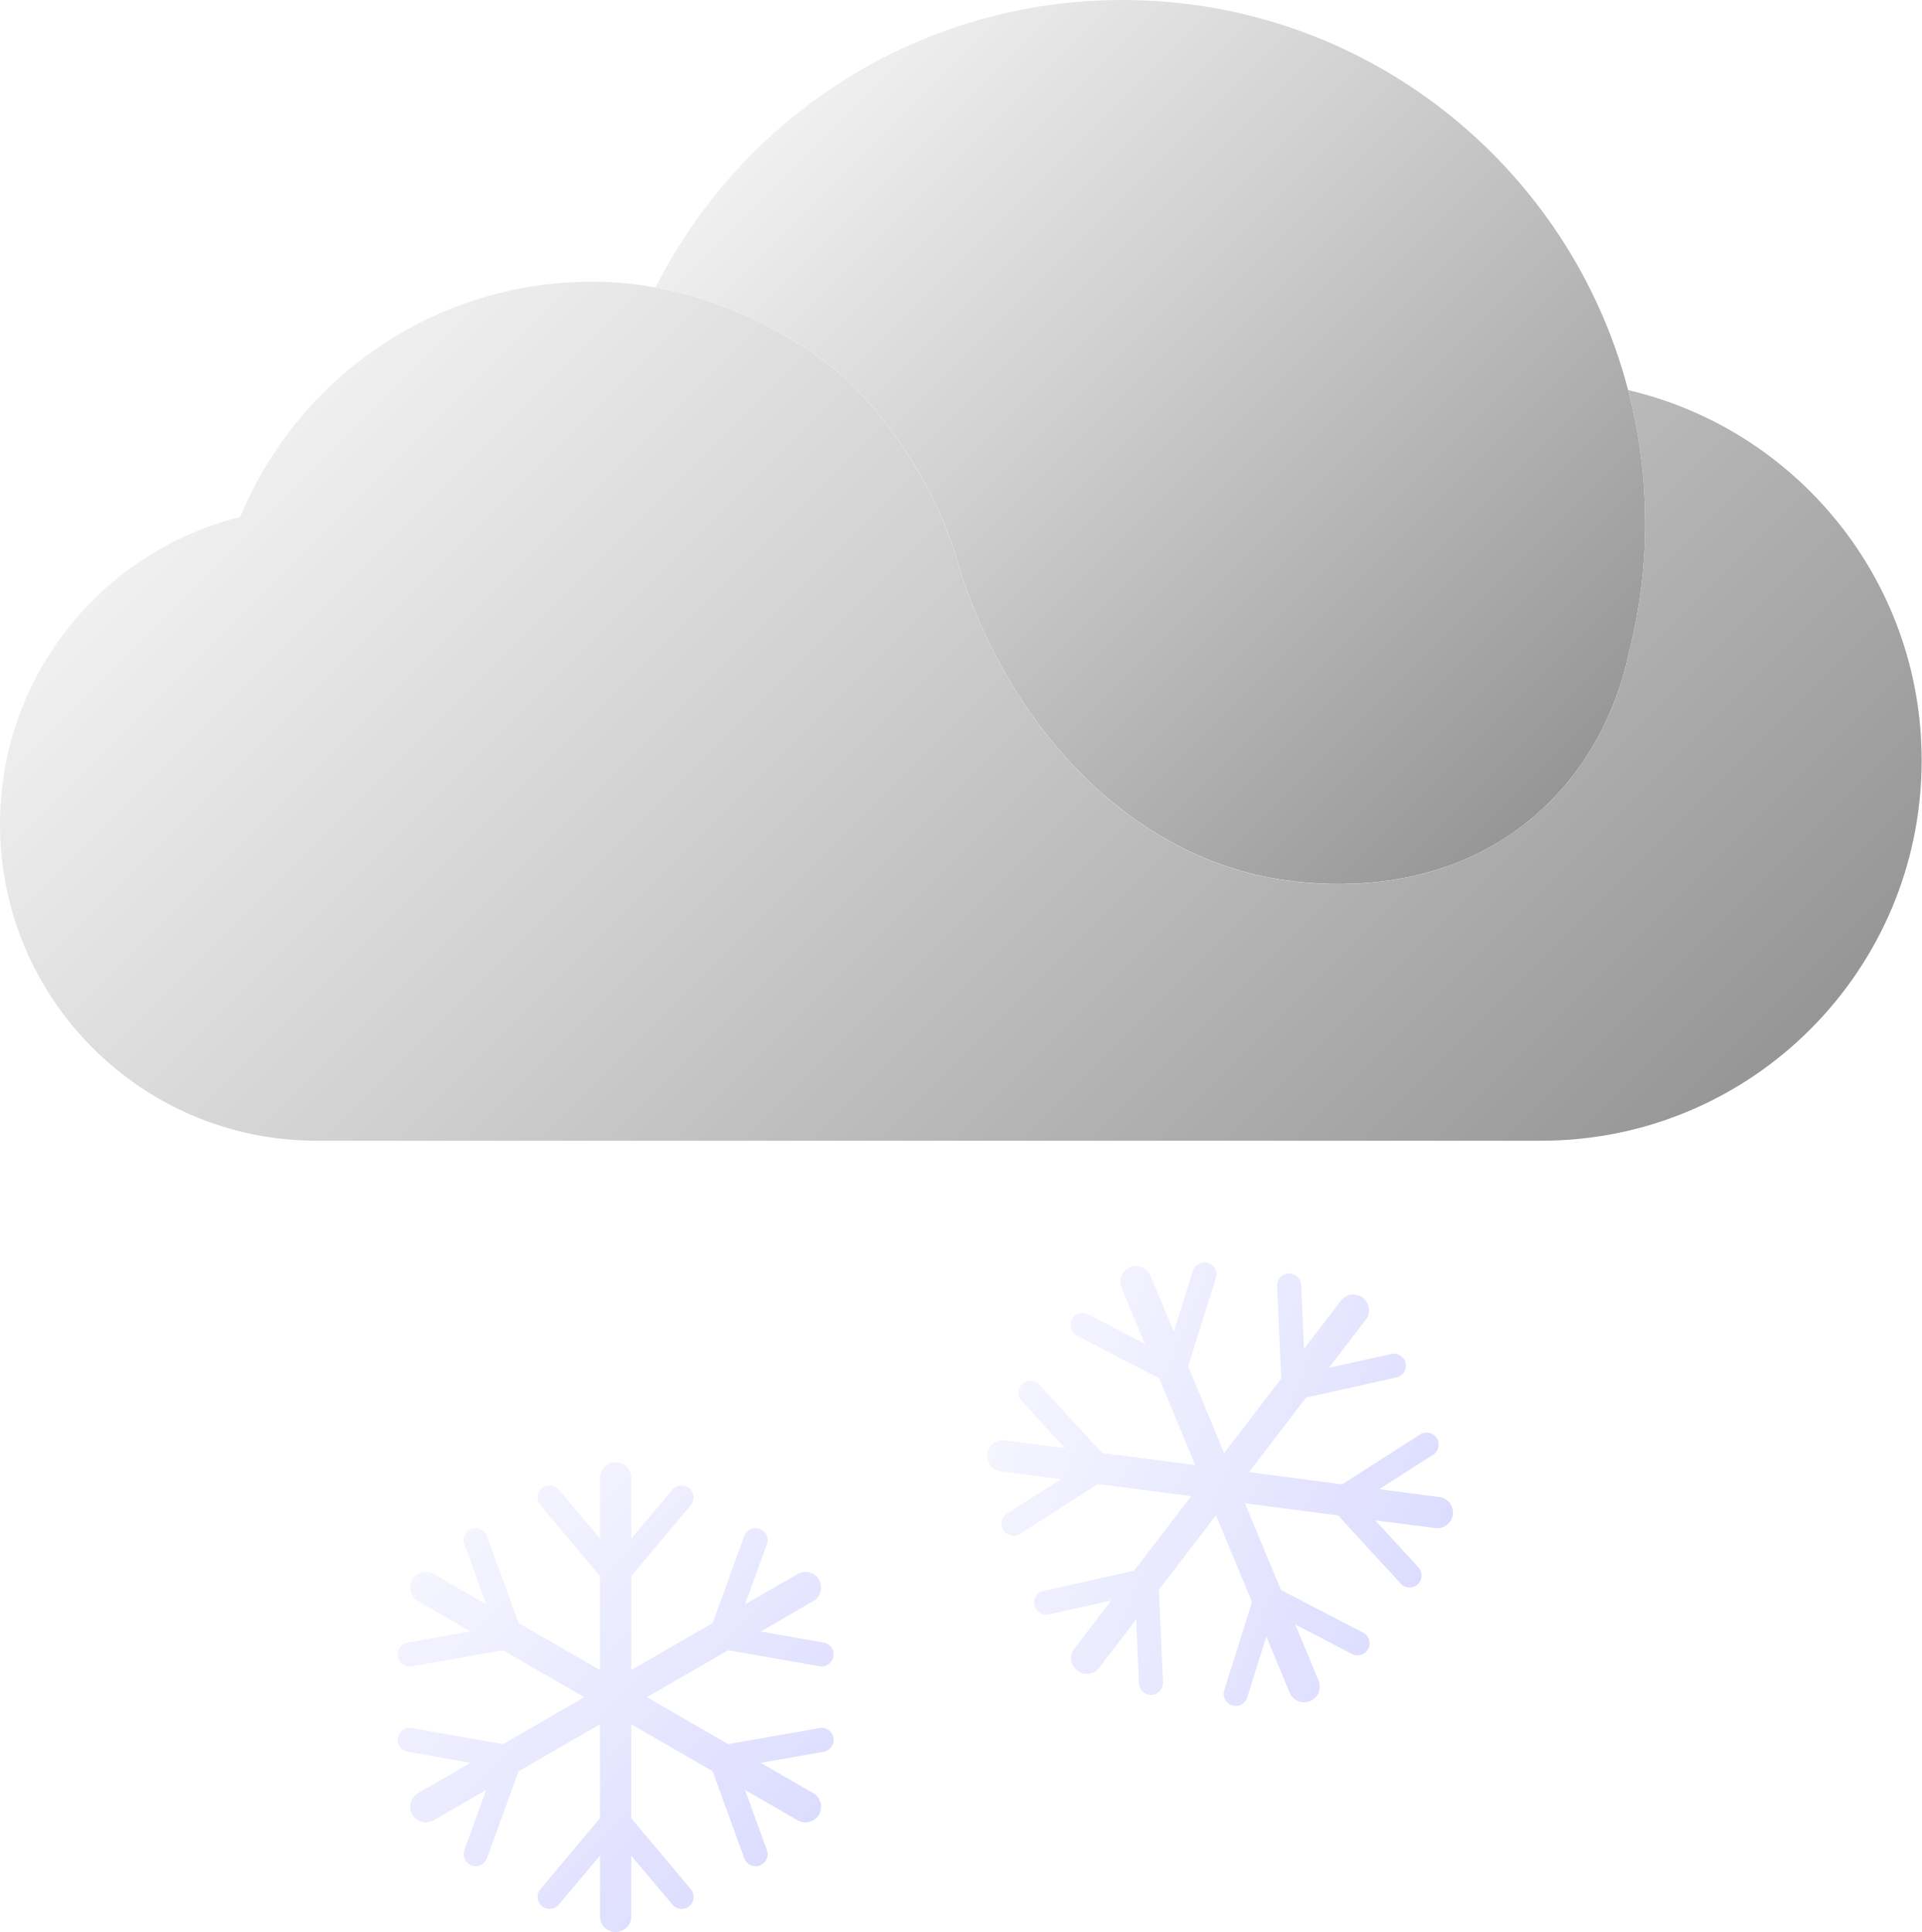
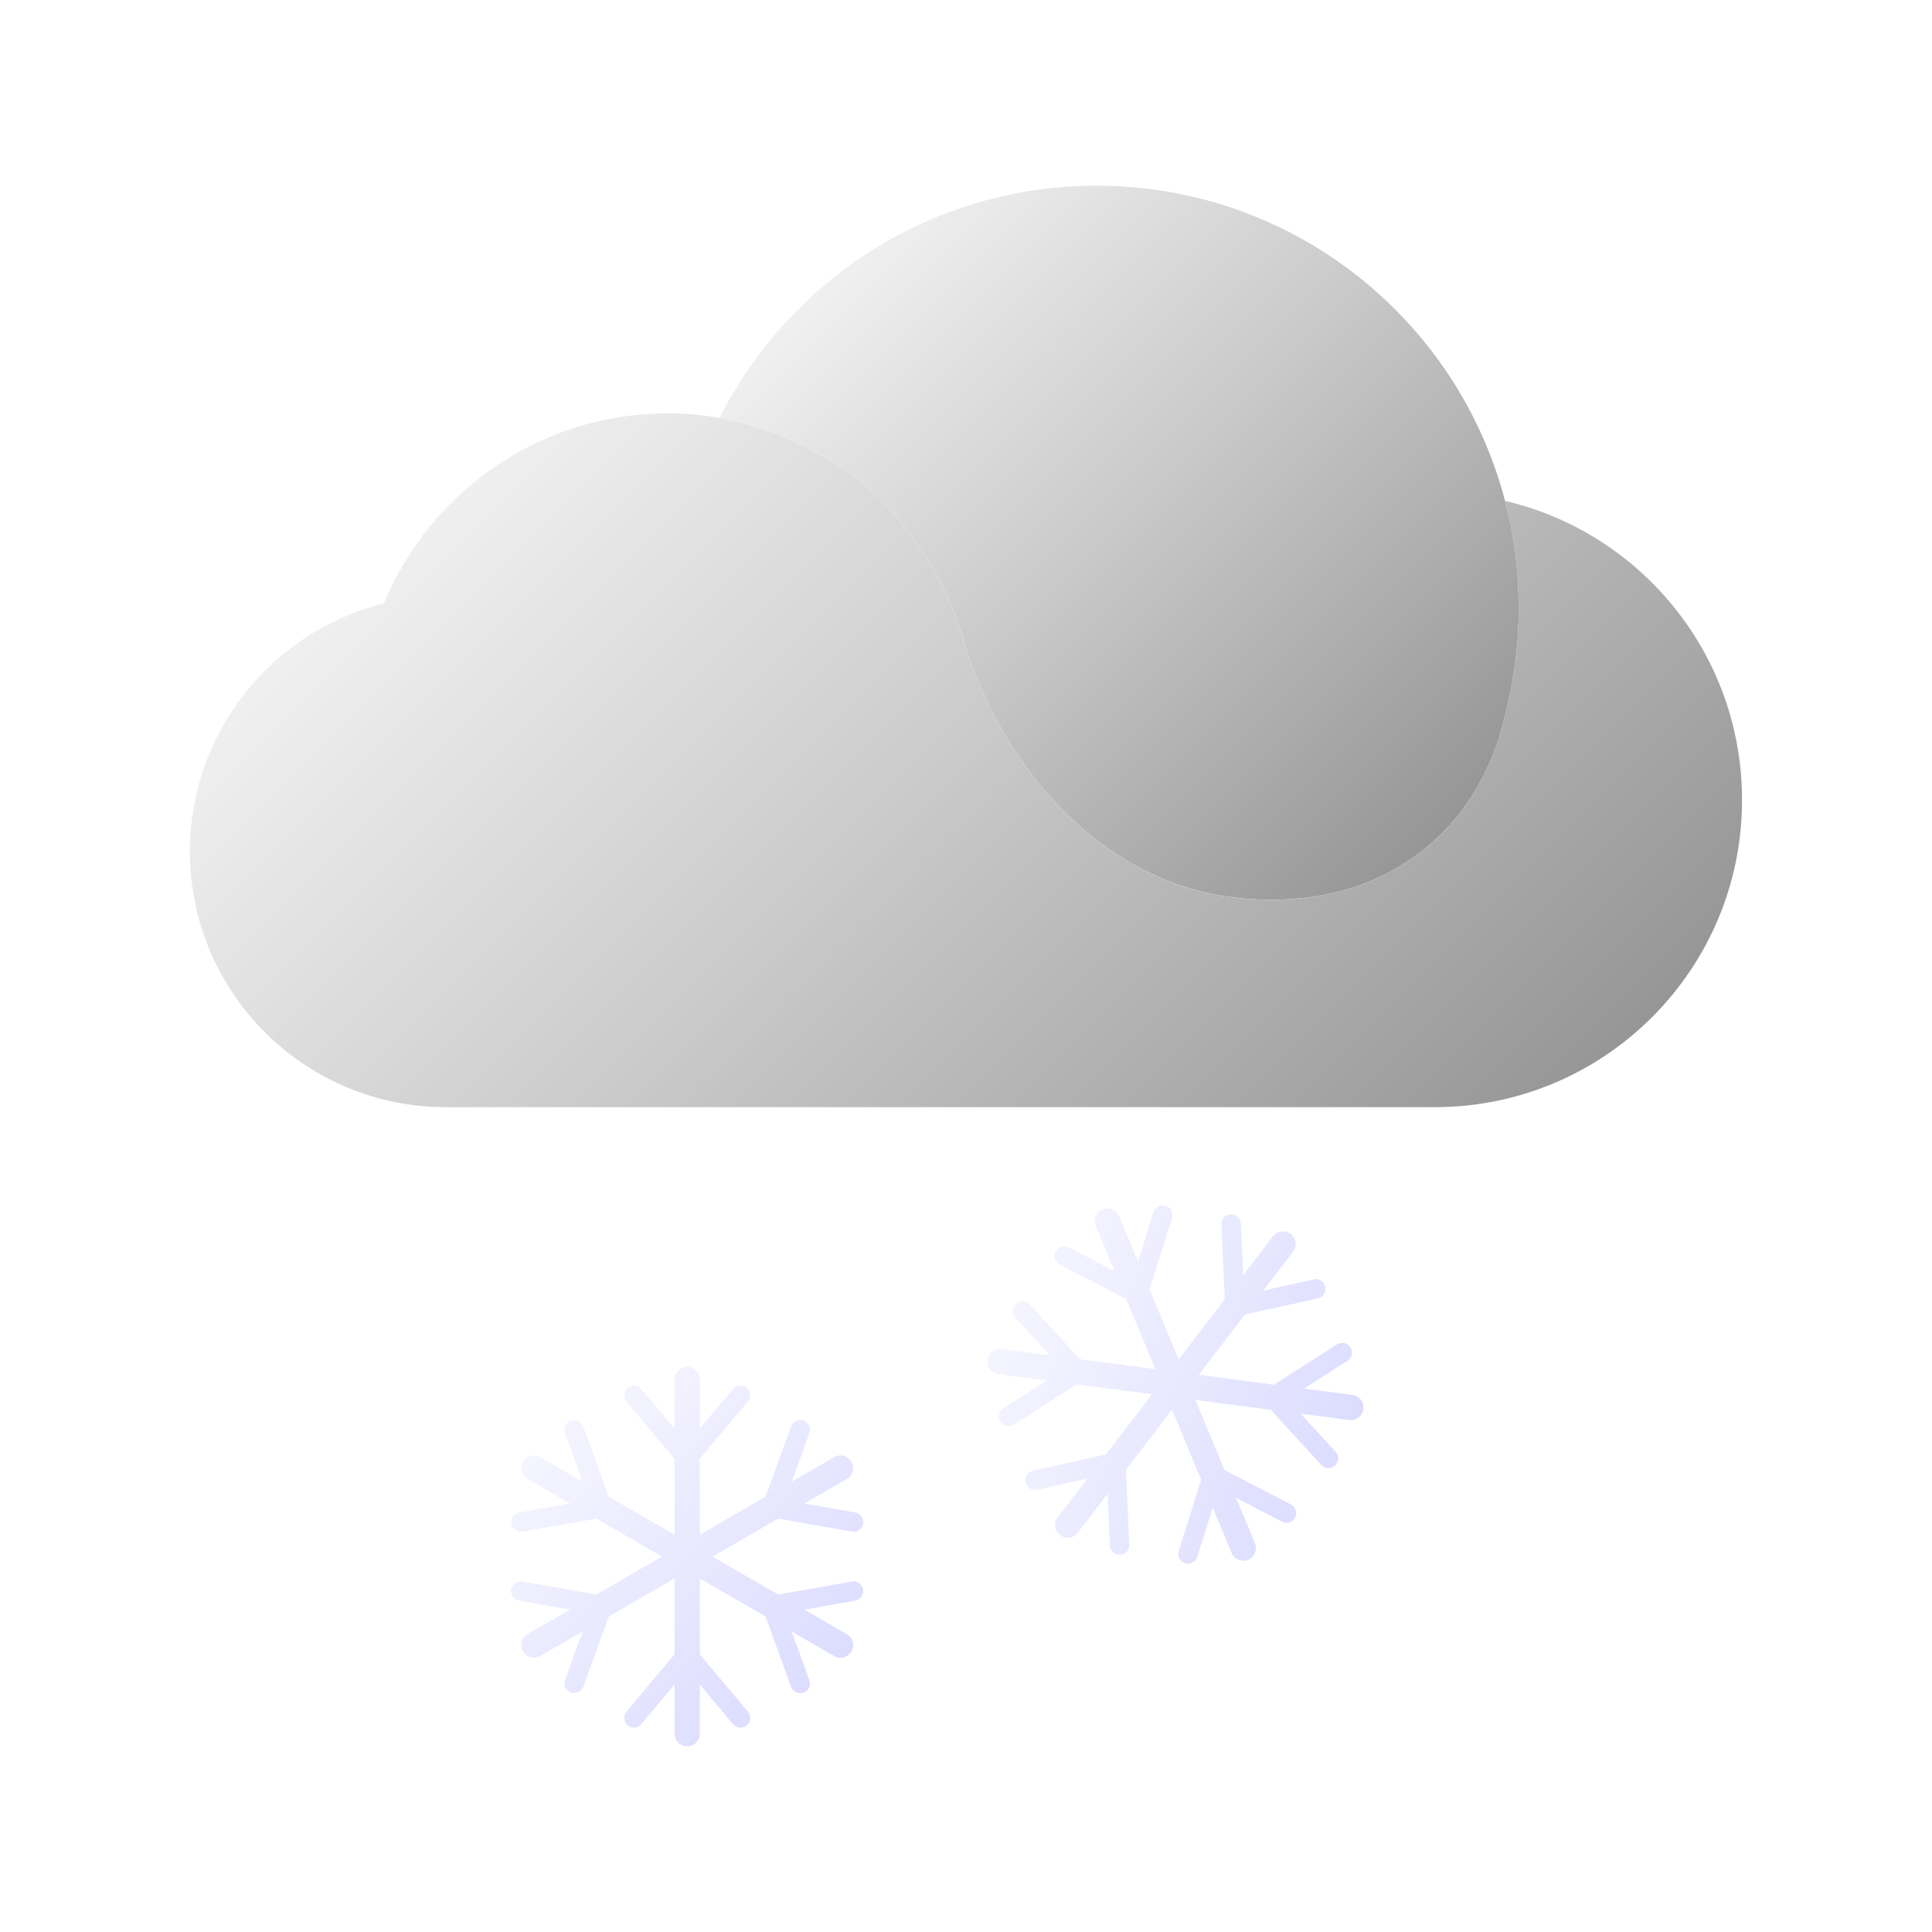
- <svg xmlns="http://www.w3.org/2000/svg" xmlns:xlink="http://www.w3.org/1999/xlink" id="_图层_1" data-name="图层 1" viewBox="0 0 401.68 403.85">
+ <svg xmlns="http://www.w3.org/2000/svg" xmlns:xlink="http://www.w3.org/1999/xlink" id="_图层_1" data-name="图层 1" viewBox="0 0 500 500">
  <defs>
    <style>
      .cls-1 {
        fill: url(#_未命名的渐变_630-2);
      }

      .cls-2 {
        fill: url(#_未命名的渐变_630);
      }

      .cls-3 {
        fill: url(#_未命名的渐变_144);
      }

      .cls-4 {
        fill: url(#_未命名的渐变_144-2);
      }
    </style>
-     <linearGradient id="_未命名的渐变_630" data-name="未命名的渐变 630" x1="331.82" y1="159.74" x2="180.72" y2="8.64" gradientUnits="userSpaceOnUse">
+     <linearGradient id="_未命名的渐变_630" data-name="未命名的渐变 630" x1="380.98" y1="207.82" x2="229.88" y2="56.72" gradientUnits="userSpaceOnUse">
      <stop offset="0" stop-color="#969696" />
      <stop offset=".6" stop-color="#cecece" />
      <stop offset="1" stop-color="#f0f0f0" />
    </linearGradient>
-     <linearGradient id="_未命名的渐变_630-2" data-name="未命名的渐变 630" x1="315.78" y1="277.79" x2="91.44" y2="53.45" xlink:href="#_未命名的渐变_630" />
-     <linearGradient id="_未命名的渐变_144" data-name="未命名的渐变 144" x1="162.29" y1="388.37" x2="95.08" y2="321.16" gradientUnits="userSpaceOnUse">
+     <linearGradient id="_未命名的渐变_630-2" data-name="未命名的渐变 630" x1="364.94" y1="325.86" x2="140.6" y2="101.52" xlink:href="#_未命名的渐变_630" />
+     <linearGradient id="_未命名的渐变_144" data-name="未命名的渐变 144" x1="211.45" y1="436.45" x2="144.24" y2="369.24" gradientUnits="userSpaceOnUse">
      <stop offset="0" stop-color="#dcdcff" />
      <stop offset="1" stop-color="#f5f5ff" />
    </linearGradient>
-     <linearGradient id="_未命名的渐变_144-2" data-name="未命名的渐变 144" x1="288.63" y1="343.85" x2="221.42" y2="276.64" gradientTransform="translate(-99.52 121.6) rotate(-22.56)" xlink:href="#_未命名的渐变_144" />
+     <linearGradient id="_未命名的渐变_144-2" data-name="未命名的渐变 144" x1="337.79" y1="391.92" x2="270.58" y2="324.72" gradientTransform="translate(-114.21 144.14) rotate(-22.56)" xlink:href="#_未命名的渐变_144" />
  </defs>
-   <path class="cls-2" d="M343.89,109.25c0,9.19-1.14,18.12-3.28,26.64,0,.03-.01,.05-.03,.09-.62,3.03-1.89,8.2-4.59,14.12-2.92,6.42-7.5,13.69-14.75,20.05-10.58,9.3-22.57,12.9-32.52,14.1-7.84,.95-14.41,.42-18,0-.71-.09-1.3-.16-1.77-.23-8.56-1.13-16.8-3.95-24.47-8.21-19.64-10.9-35.53-31.18-43.74-56.39-6.28-23.76-22.43-38.9-24.44-40.68-3.39-3-18.03-14.84-39.26-18.66C155.01,24.44,191.96,0,234.62,0c50.76,0,93.44,34.61,105.7,81.53,2.33,8.85,3.56,18.15,3.56,27.73Z" />
-   <path class="cls-1" d="M401.68,158.94c0,43.92-35.59,79.51-79.51,79.51H66.18C29.63,238.45,0,208.82,0,172.28c0-31.03,21.38-57.08,50.21-64.21,11.91-28.86,40.33-49.18,73.51-49.18,4.67,0,9.12,.44,13.31,1.21,21.23,3.82,35.87,15.66,39.26,18.66,2.01,1.78,18.16,16.92,24.44,40.68,8.21,25.21,24.11,45.49,43.74,56.39,7.67,4.26,15.91,7.09,24.47,8.21,.47,.07,1.06,.13,1.77,.23,3.59,.42,10.17,.95,18,0,9.95-1.21,21.94-4.81,32.52-14.1,7.25-6.36,11.83-13.63,14.75-20.05,2.71-5.92,3.98-11.09,4.59-14.12,.01-.04,.03-.07,.03-.09,2.14-8.52,3.28-17.45,3.28-26.64s-1.23-18.87-3.56-27.73c35.17,8.2,61.36,39.75,61.36,77.42Z" />
+   <path class="cls-2" d="M393.05,157.33c0,9.19-1.14,18.12-3.28,26.64,0,.03-.01,.05-.03,.09-.62,3.03-1.89,8.2-4.59,14.12-2.92,6.42-7.5,13.69-14.75,20.05-10.58,9.3-22.57,12.9-32.52,14.1-7.84,.95-14.41,.42-18,0-.71-.09-1.3-.16-1.77-.23-8.56-1.13-16.8-3.95-24.47-8.21-19.64-10.9-35.53-31.18-43.74-56.39-6.28-23.76-22.43-38.9-24.44-40.68-3.39-3-18.03-14.84-39.26-18.66,17.97-35.65,54.93-60.1,97.59-60.1,50.76,0,93.44,34.61,105.7,81.53,2.33,8.85,3.56,18.15,3.56,27.73Z" />
+   <path class="cls-1" d="M450.84,207.02c0,43.92-35.59,79.51-79.51,79.51H115.34c-36.55,0-66.18-29.63-66.18-66.17,0-31.03,21.38-57.08,50.21-64.21,11.91-28.86,40.33-49.18,73.51-49.18,4.67,0,9.12,.44,13.31,1.21,21.23,3.82,35.87,15.66,39.26,18.66,2.01,1.78,18.16,16.92,24.44,40.68,8.21,25.21,24.11,45.49,43.74,56.39,7.67,4.26,15.91,7.09,24.47,8.21,.47,.07,1.06,.13,1.77,.23,3.59,.42,10.17,.95,18,0,9.95-1.21,21.94-4.81,32.52-14.1,7.25-6.36,11.83-13.63,14.75-20.05,2.71-5.92,3.98-11.09,4.59-14.12,.01-.04,.03-.07,.03-.09,2.14-8.52,3.28-17.45,3.28-26.64s-1.23-18.87-3.56-27.73c35.17,8.2,61.36,39.75,61.36,77.42Z" />
  <g>
-     <path class="cls-3" d="M171.3,361.22l-19.07,3.36-17.01-9.82,17.01-9.82,19.07,3.36c1.37,.24,2.67-.67,2.91-2.04,.24-1.37-.67-2.67-2.04-2.91l-13.17-2.32,10.99-6.34c1.57-.9,2.1-2.9,1.2-4.47h0c-.9-1.57-2.9-2.1-4.47-1.2l-10.99,6.34,4.57-12.57c.47-1.3-.2-2.75-1.5-3.22-1.3-.47-2.75,.2-3.22,1.5l-6.62,18.2-17.01,9.82v-19.64l12.45-14.83c.89-1.06,.75-2.65-.31-3.54-1.06-.89-2.65-.75-3.54,.31l-8.6,10.24v-12.69c0-1.81-1.46-3.27-3.27-3.27h0c-1.81,0-3.27,1.46-3.27,3.27v12.69l-8.6-10.24c-.89-1.06-2.48-1.2-3.54-.31-1.06,.89-1.2,2.48-.31,3.54l12.45,14.83v19.64l-17.01-9.82-6.62-18.2c-.47-1.3-1.92-1.98-3.22-1.5-1.3,.47-1.98,1.92-1.5,3.22l4.57,12.57-10.99-6.34c-1.57-.9-3.57-.37-4.47,1.2h0c-.9,1.57-.37,3.57,1.2,4.47l10.99,6.34-13.17,2.32c-1.37,.24-2.28,1.54-2.04,2.91,.24,1.37,1.54,2.28,2.91,2.04l19.07-3.36,17.01,9.82-17.01,9.82-19.07-3.36c-1.37-.24-2.67,.67-2.91,2.04-.24,1.37,.67,2.67,2.04,2.91l13.17,2.32-10.99,6.34c-1.57,.9-2.1,2.9-1.2,4.47h0c.9,1.57,2.9,2.1,4.47,1.2l10.99-6.34-4.57,12.57c-.47,1.3,.2,2.75,1.5,3.22,1.3,.47,2.75-.2,3.22-1.5l6.62-18.2,17.01-9.82v19.64l-12.45,14.83c-.89,1.06-.75,2.65,.31,3.54,1.06,.89,2.65,.75,3.54-.31l8.6-10.24v12.69c0,1.81,1.46,3.27,3.27,3.27h0c1.81,0,3.27-1.46,3.27-3.27v-12.69l8.6,10.24c.89,1.06,2.48,1.2,3.54,.31,1.06-.89,1.2-2.48,.31-3.54l-12.45-14.83v-19.64l17.01,9.82,6.62,18.2c.47,1.3,1.92,1.98,3.22,1.5,1.3-.47,1.98-1.92,1.5-3.22l-4.57-12.57,10.99,6.34c1.57,.9,3.57,.37,4.47-1.2h0c.9-1.57,.37-3.57-1.2-4.47l-10.99-6.34,13.17-2.32c1.37-.24,2.28-1.54,2.04-2.91-.24-1.37-1.54-2.28-2.91-2.04Z" />
-     <path class="cls-4" d="M296.86,299.85l-16.32,10.42-19.47-2.54,11.94-15.59,18.9-4.21c1.35-.3,2.21-1.65,1.91-3-.3-1.35-1.65-2.21-3-1.91l-13.05,2.91,7.71-10.07c1.1-1.43,.83-3.49-.61-4.59h0c-1.43-1.1-3.49-.83-4.59,.61l-7.71,10.07-.6-13.36c-.06-1.39-1.24-2.46-2.62-2.4-1.39,.06-2.46,1.24-2.4,2.62l.87,19.34-11.94,15.59-7.53-18.13,5.8-18.47c.42-1.32-.32-2.74-1.64-3.15-1.32-.42-2.74,.32-3.15,1.64l-4.01,12.76-4.87-11.72c-.69-1.67-2.61-2.46-4.28-1.77h0c-1.67,.69-2.46,2.61-1.77,4.28l4.87,11.72-11.87-6.16c-1.23-.64-2.75-.16-3.39,1.07-.64,1.23-.16,2.75,1.07,3.39l17.19,8.92,7.53,18.13-19.47-2.54-13.1-14.26c-.94-1.02-2.53-1.09-3.55-.15-1.02,.94-1.09,2.53-.15,3.55l9.05,9.85-12.58-1.64c-1.79-.23-3.43,1.03-3.67,2.82h0c-.23,1.79,1.03,3.43,2.82,3.67l12.58,1.64-11.27,7.2c-1.17,.75-1.51,2.3-.77,3.47,.75,1.17,2.3,1.51,3.47,.77l16.32-10.42,19.47,2.54-11.94,15.59-18.9,4.21c-1.35,.3-2.21,1.65-1.91,3,.3,1.35,1.65,2.21,3,1.91l13.05-2.91-7.71,10.07c-1.1,1.43-.83,3.49,.61,4.59h0c1.43,1.1,3.49,.83,4.59-.61l7.71-10.07,.6,13.36c.06,1.39,1.24,2.46,2.62,2.4,1.39-.06,2.46-1.24,2.4-2.62l-.87-19.34,11.94-15.59,7.53,18.13-5.8,18.47c-.42,1.32,.32,2.74,1.64,3.15,1.32,.42,2.74-.32,3.15-1.64l4.01-12.76,4.87,11.72c.69,1.67,2.61,2.46,4.28,1.77h0c1.67-.69,2.46-2.61,1.77-4.28l-4.87-11.72,11.87,6.16c1.23,.64,2.75,.16,3.39-1.07,.64-1.23,.16-2.75-1.07-3.39l-17.19-8.92-7.53-18.13,19.47,2.54,13.1,14.26c.94,1.02,2.53,1.09,3.55,.15,1.02-.94,1.09-2.53,.15-3.55l-9.05-9.85,12.58,1.64c1.79,.23,3.43-1.03,3.67-2.82h0c.23-1.79-1.03-3.43-2.82-3.67l-12.58-1.64,11.27-7.2c1.17-.75,1.51-2.3,.77-3.47-.75-1.17-2.3-1.51-3.47-.77Z" />
+     <path class="cls-3" d="M220.46,409.3l-19.07,3.36-17.01-9.82,17.01-9.82,19.07,3.36c1.37,.24,2.67-.67,2.91-2.04,.24-1.37-.67-2.67-2.04-2.91l-13.17-2.32,10.99-6.34c1.57-.9,2.1-2.9,1.2-4.47h0c-.9-1.57-2.9-2.1-4.47-1.2l-10.99,6.34,4.57-12.57c.47-1.3-.2-2.75-1.5-3.22-1.3-.47-2.75,.2-3.22,1.5l-6.62,18.2-17.01,9.82v-19.64l12.45-14.83c.89-1.06,.75-2.65-.31-3.54-1.06-.89-2.65-.75-3.54,.31l-8.6,10.24v-12.69c0-1.81-1.46-3.27-3.27-3.27h0c-1.81,0-3.27,1.46-3.27,3.27v12.69l-8.6-10.24c-.89-1.06-2.48-1.2-3.54-.31-1.06,.89-1.2,2.48-.31,3.54l12.45,14.83v19.64l-17.01-9.82-6.62-18.2c-.47-1.3-1.92-1.98-3.22-1.5-1.3,.47-1.98,1.92-1.5,3.22l4.57,12.57-10.99-6.34c-1.57-.9-3.57-.37-4.47,1.2h0c-.9,1.57-.37,3.57,1.2,4.47l10.99,6.34-13.17,2.32c-1.37,.24-2.28,1.54-2.04,2.91,.24,1.37,1.54,2.28,2.91,2.04l19.07-3.36,17.01,9.82-17.01,9.82-19.07-3.36c-1.37-.24-2.67,.67-2.91,2.04-.24,1.37,.67,2.67,2.04,2.91l13.17,2.32-10.99,6.34c-1.57,.9-2.1,2.9-1.2,4.47h0c.9,1.57,2.9,2.1,4.47,1.2l10.99-6.34-4.57,12.57c-.47,1.3,.2,2.75,1.5,3.22,1.3,.47,2.75-.2,3.22-1.5l6.62-18.2,17.01-9.82v19.64l-12.45,14.83c-.89,1.06-.75,2.65,.31,3.54,1.06,.89,2.65,.75,3.54-.31l8.6-10.24v12.69c0,1.81,1.46,3.27,3.27,3.27h0c1.81,0,3.27-1.46,3.27-3.27v-12.69l8.6,10.24c.89,1.06,2.48,1.2,3.54,.31,1.06-.89,1.2-2.48,.31-3.54l-12.45-14.83v-19.64l17.01,9.82,6.62,18.2c.47,1.3,1.92,1.98,3.22,1.5,1.3-.47,1.98-1.92,1.5-3.22l-4.57-12.57,10.99,6.34c1.57,.9,3.57,.37,4.47-1.2h0c.9-1.57,.37-3.57-1.2-4.47l-10.99-6.34,13.17-2.32c1.37-.24,2.28-1.54,2.04-2.91-.24-1.37-1.54-2.28-2.91-2.04Z" />
+     <path class="cls-4" d="M346.02,347.93l-16.32,10.42-19.47-2.54,11.94-15.59,18.9-4.21c1.35-.3,2.21-1.65,1.91-3-.3-1.35-1.65-2.21-3-1.91l-13.05,2.91,7.71-10.07c1.1-1.43,.83-3.49-.61-4.59h0c-1.43-1.1-3.49-.83-4.59,.61l-7.71,10.07-.6-13.36c-.06-1.39-1.24-2.46-2.62-2.4-1.39,.06-2.46,1.24-2.4,2.62l.87,19.34-11.94,15.59-7.53-18.13,5.8-18.47c.42-1.32-.32-2.74-1.64-3.15-1.32-.42-2.74,.32-3.15,1.64l-4.01,12.76-4.87-11.72c-.69-1.67-2.61-2.46-4.28-1.77h0c-1.67,.69-2.46,2.61-1.77,4.28l4.87,11.72-11.87-6.16c-1.23-.64-2.75-.16-3.39,1.07-.64,1.23-.16,2.75,1.07,3.39l17.19,8.92,7.53,18.13-19.47-2.54-13.1-14.26c-.94-1.02-2.53-1.09-3.55-.15-1.02,.94-1.09,2.53-.15,3.55l9.05,9.85-12.58-1.64c-1.79-.23-3.43,1.03-3.67,2.82h0c-.23,1.79,1.03,3.43,2.82,3.67l12.58,1.64-11.27,7.2c-1.17,.75-1.51,2.3-.77,3.47,.75,1.17,2.3,1.51,3.47,.77l16.32-10.42,19.47,2.54-11.94,15.59-18.9,4.21c-1.35,.3-2.21,1.65-1.91,3,.3,1.35,1.65,2.21,3,1.91l13.05-2.91-7.71,10.07c-1.1,1.43-.83,3.49,.61,4.59h0c1.43,1.1,3.49,.83,4.59-.61l7.71-10.07,.6,13.36c.06,1.39,1.24,2.46,2.62,2.4,1.39-.06,2.46-1.24,2.4-2.62l-.87-19.34,11.94-15.59,7.53,18.13-5.8,18.47c-.42,1.32,.32,2.74,1.64,3.15,1.32,.42,2.74-.32,3.15-1.64l4.01-12.76,4.87,11.72c.69,1.67,2.61,2.46,4.28,1.77h0c1.67-.69,2.46-2.61,1.77-4.28l-4.87-11.72,11.87,6.16c1.23,.64,2.75,.16,3.39-1.07,.64-1.23,.16-2.75-1.07-3.39l-17.19-8.92-7.53-18.13,19.47,2.54,13.1,14.26c.94,1.02,2.53,1.09,3.55,.15,1.02-.94,1.09-2.53,.15-3.55l-9.05-9.85,12.58,1.64c1.79,.23,3.43-1.03,3.67-2.82h0c.23-1.79-1.03-3.43-2.82-3.67l-12.58-1.64,11.27-7.2c1.17-.75,1.51-2.3,.77-3.47-.75-1.17-2.3-1.51-3.47-.77Z" />
  </g>
</svg>
